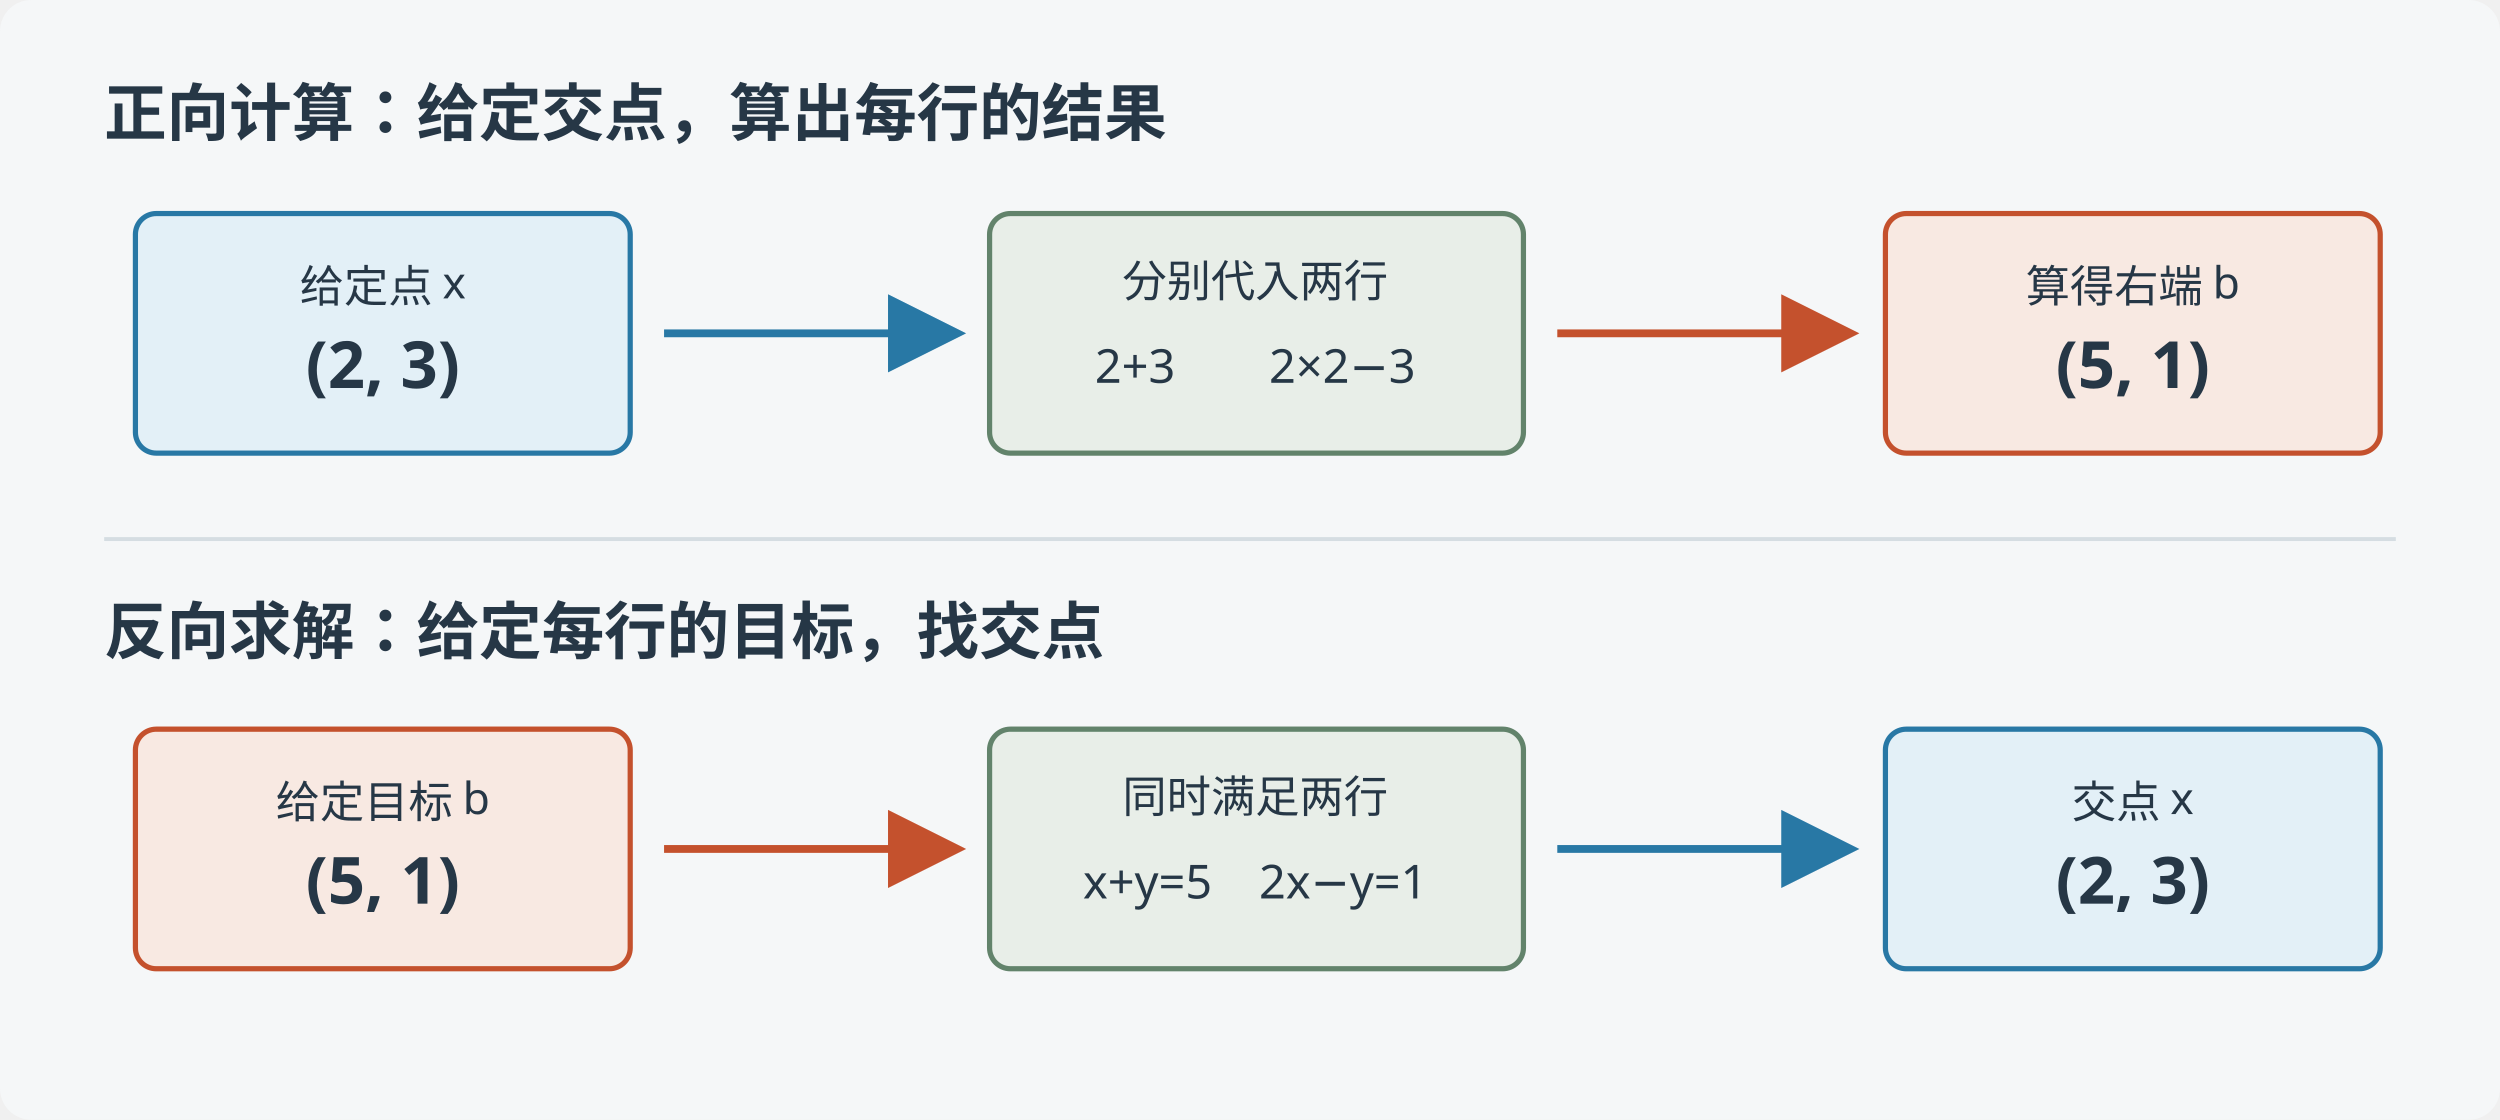
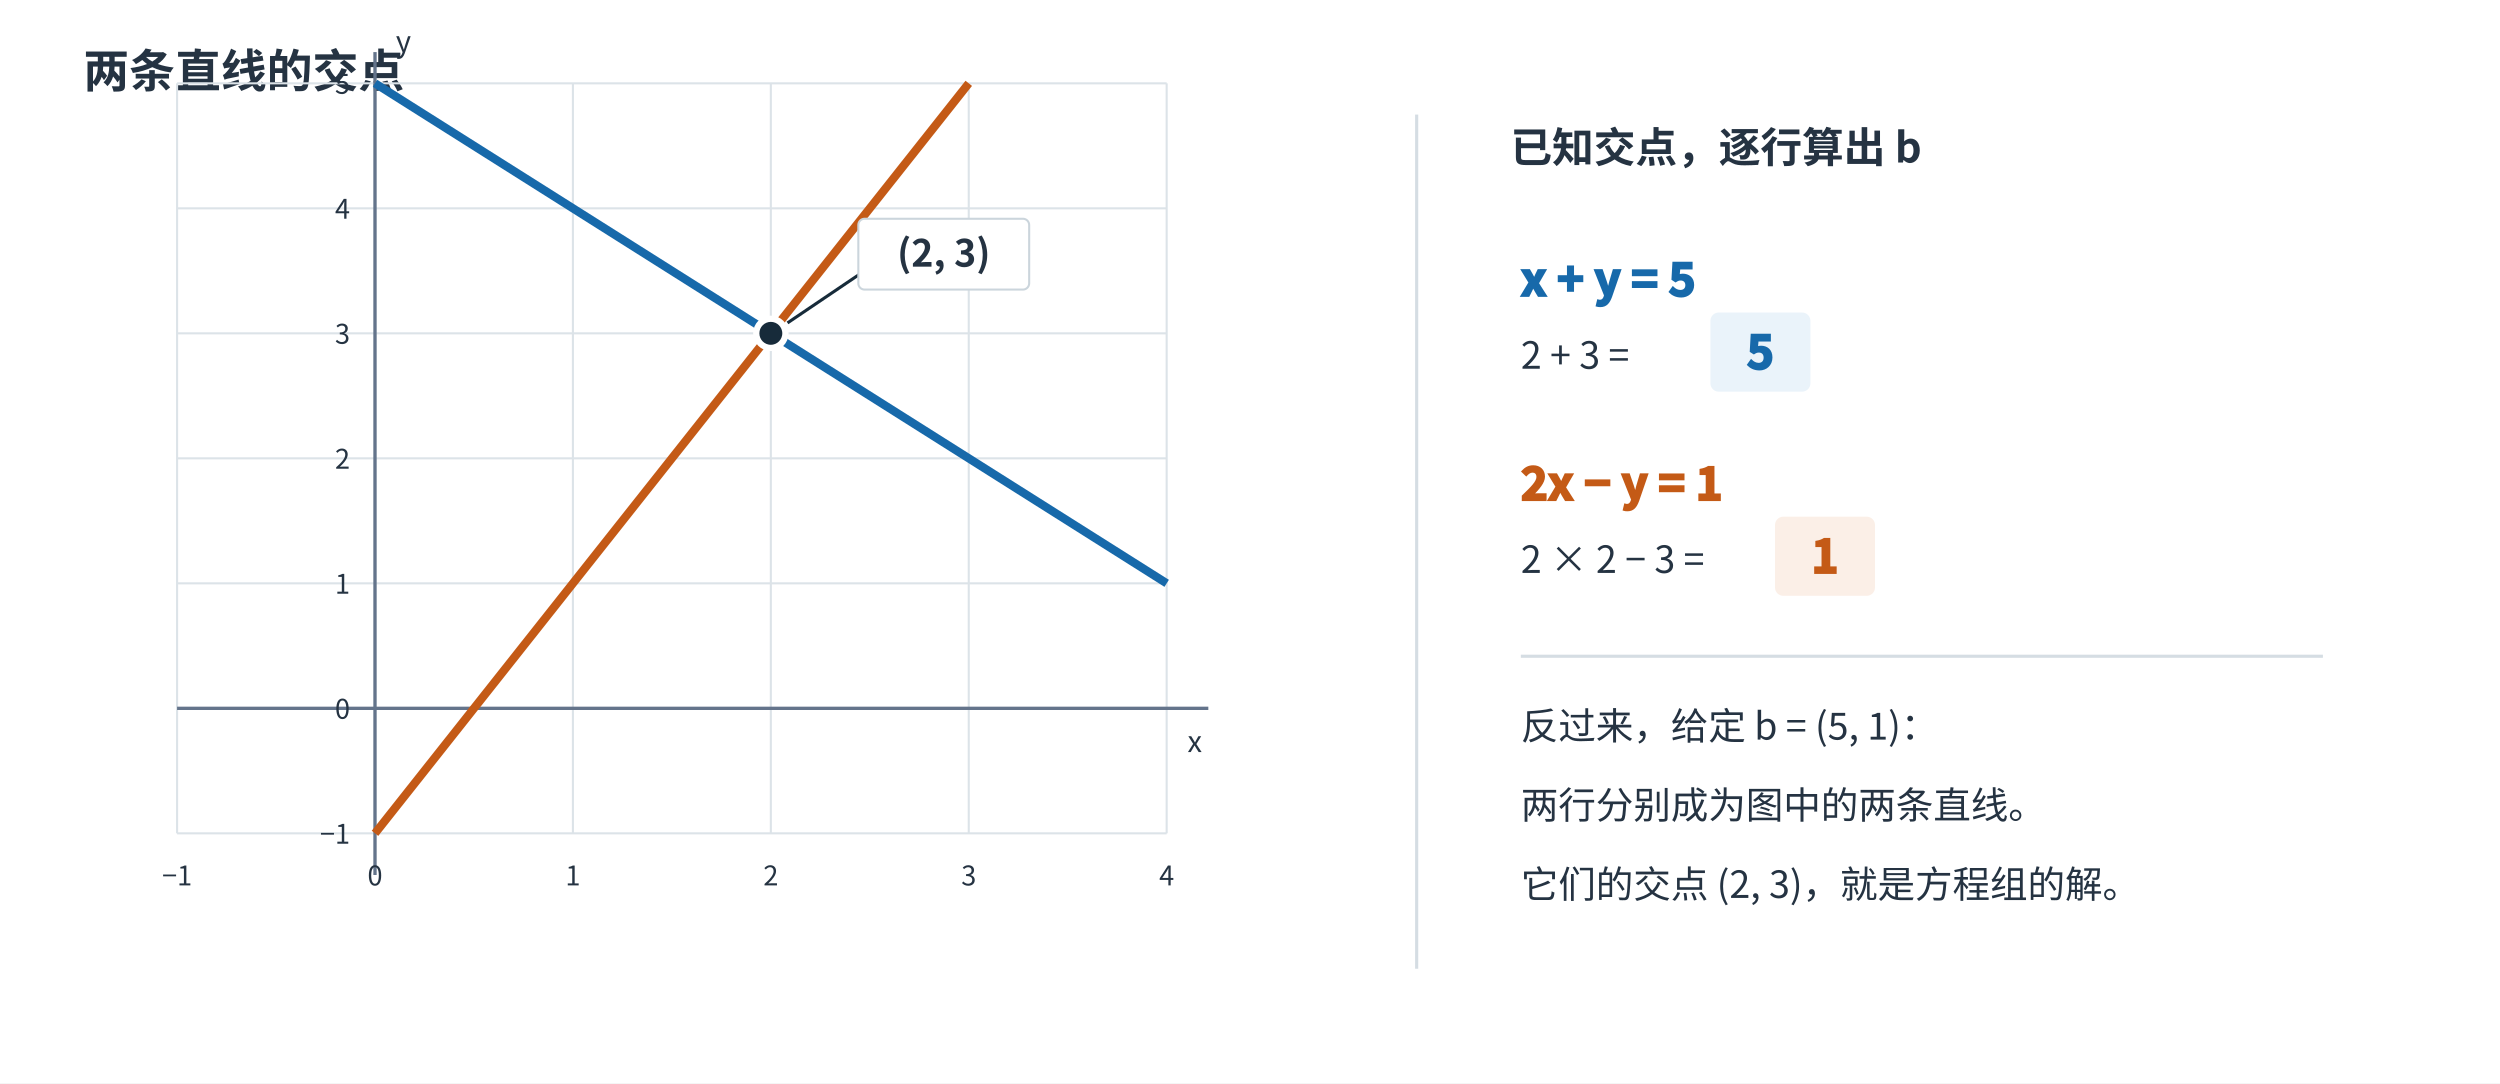
- <svg xmlns="http://www.w3.org/2000/svg" viewBox="0 0 960 430" role="img" aria-labelledby="title desc">
+ <svg xmlns="http://www.w3.org/2000/svg" viewBox="0 0 1200 520" role="img" aria-labelledby="title desc">
  <defs>
-     <marker id="arrow-blue" markerWidth="10" markerHeight="10" refX="8" refY="5" orient="auto">
-       <path d="M0 0 10 5 0 10Z" fill="#2878a5" />
-     </marker>
-     <marker id="arrow-orange" markerWidth="10" markerHeight="10" refX="8" refY="5" orient="auto">
-       <path d="M0 0 10 5 0 10Z" fill="#c4512d" />
-     </marker>
+     <style>
+       text { font-family: -apple-system, BlinkMacSystemFont, "Segoe UI", "Noto Sans CJK SC", "PingFang SC", sans-serif; fill: #253342; }
+       .grid { stroke: #dce3e8; stroke-width: 1; }
+       .axis { stroke: #64748b; stroke-width: 1.6; }
+       .blue { stroke: #1769aa; fill: #1769aa; }
+       .orange { stroke: #c45a16; fill: #c45a16; }
+     </style>
  </defs>
-   <rect width="960" height="430" rx="12" fill="#f5f7f8" />
-   <text x="40" y="52" fill="#263746" font-family="sans-serif" font-size="24" font-weight="700">正向计算：给定交点，算出每行的结果</text>
-   <rect x="52" y="82" width="190" height="92" rx="8" fill="#e3f0f7" stroke="#2878a5" stroke-width="2" />
-   <text x="147" y="116" text-anchor="middle" fill="#263746" font-family="sans-serif" font-size="17">给定点 x</text>
-   <text x="147" y="149" text-anchor="middle" fill="#263746" font-family="sans-serif" font-size="25" font-weight="700">(2, 3)</text>
-   <path d="M255 128H365" fill="none" stroke="#2878a5" stroke-width="3" marker-end="url(#arrow-blue)" />
-   <rect x="380" y="82" width="205" height="92" rx="8" fill="#e8eee8" stroke="#62836b" stroke-width="2" />
-   <text x="482" y="114" text-anchor="middle" fill="#263746" font-family="sans-serif" font-size="17">分别代入两行</text>
-   <text x="482" y="147" text-anchor="middle" fill="#263746" font-family="sans-serif" font-size="18">2+3　　2×2−3</text>
-   <path d="M598 128H708" fill="none" stroke="#c4512d" stroke-width="3" marker-end="url(#arrow-orange)" />
-   <rect x="724" y="82" width="190" height="92" rx="8" fill="#f8e9e2" stroke="#c4512d" stroke-width="2" />
-   <text x="819" y="116" text-anchor="middle" fill="#263746" font-family="sans-serif" font-size="17">算得右端 b</text>
-   <text x="819" y="149" text-anchor="middle" fill="#263746" font-family="sans-serif" font-size="25" font-weight="700">(5, 1)</text>
-   <path d="M40 207H920" stroke="#d5dde2" stroke-width="1.5" />
-   <text x="40" y="251" fill="#263746" font-family="sans-serif" font-size="24" font-weight="700">反向求解：给定每行的目标，找交点</text>
-   <rect x="52" y="280" width="190" height="92" rx="8" fill="#f8e9e2" stroke="#c4512d" stroke-width="2" />
-   <text x="147" y="314" text-anchor="middle" fill="#263746" font-family="sans-serif" font-size="17">给定目标 b</text>
-   <text x="147" y="347" text-anchor="middle" fill="#263746" font-family="sans-serif" font-size="25" font-weight="700">(5, 1)</text>
-   <path d="M255 326H365" fill="none" stroke="#c4512d" stroke-width="3" marker-end="url(#arrow-orange)" />
-   <rect x="380" y="280" width="205" height="92" rx="8" fill="#e8eee8" stroke="#62836b" stroke-width="2" />
-   <text x="482" y="312" text-anchor="middle" fill="#263746" font-family="sans-serif" font-size="17">同时满足两行</text>
-   <text x="482" y="345" text-anchor="middle" fill="#263746" font-family="sans-serif" font-size="18">x+y=5　2x−y=1</text>
-   <path d="M598 326H708" fill="none" stroke="#2878a5" stroke-width="3" marker-end="url(#arrow-blue)" />
-   <rect x="724" y="280" width="190" height="92" rx="8" fill="#e3f0f7" stroke="#2878a5" stroke-width="2" />
-   <text x="819" y="314" text-anchor="middle" fill="#263746" font-family="sans-serif" font-size="17">交点 x</text>
-   <text x="819" y="347" text-anchor="middle" fill="#263746" font-family="sans-serif" font-size="25" font-weight="700">(2, 3)</text>
+   <rect width="1200" height="520" fill="#fff" />
+   <text x="40" y="42" font-size="22" font-weight="650">两条直线的交点</text>
+   <g class="grid">
+     <path d="M85 40V400 M180 40V400 M275 40V400 M370 40V400 M465 40V400 M560 40V400" />
+     <path d="M85 400H560 M85 340H560 M85 280H560 M85 220H560 M85 160H560 M85 100H560 M85 40H560" />
+   </g>
+   <path class="axis" d="M85 340H580 M180 420V25" />
+   <g font-size="13" fill="#64748b" text-anchor="middle">
+     <text x="85" y="425">−1</text>
+     <text x="180" y="425">0</text>
+     <text x="275" y="425">1</text>
+     <text x="370" y="425">2</text>
+     <text x="465" y="425">3</text>
+     <text x="560" y="425">4</text>
+   </g>
+   <g font-size="13" fill="#64748b" text-anchor="end">
+     <text x="168" y="405">−1</text>
+     <text x="168" y="345">0</text>
+     <text x="168" y="285">1</text>
+     <text x="168" y="225">2</text>
+     <text x="168" y="165">3</text>
+     <text x="168" y="105">4</text>
+     <text x="168" y="45">5</text>
+   </g>
+   <text x="570" y="361" font-size="14">x</text>
+   <text x="190" y="25" font-size="14">y</text>
+   <path d="M180 40L560 280" class="blue" stroke-width="4" fill="none" />
+   <path d="M180 400L465 40" class="orange" stroke-width="4" fill="none" />
+   <circle cx="370" cy="160" r="7" fill="#172b3a" stroke="#fff" stroke-width="3" />
+   <path d="M378 155L415 130" stroke="#172b3a" stroke-width="1.5" />
+   <rect x="412" y="105" width="82" height="34" rx="3" fill="#fff" stroke="#cbd5dc" />
+   <text x="453" y="128" text-anchor="middle" font-size="18" font-weight="650">(2, 3)</text>
+   <path d="M680 55V465" stroke="#d5dde3" stroke-width="1.5" />
+   <text x="725" y="78" font-size="20" font-weight="650">已知交点，逐行算出 b</text>
+   <text x="730" y="142" font-size="22" class="blue" font-weight="600">x + y = 5</text>
+   <text x="730" y="177" font-size="18">2 + 3 = </text>
+   <rect x="821" y="150" width="48" height="38" rx="4" fill="#eaf3fa" />
+   <text x="845" y="177" text-anchor="middle" font-size="22" class="blue" font-weight="700">5</text>
+   <text x="730" y="240" font-size="22" class="orange" font-weight="600">2x − y = 1</text>
+   <text x="730" y="275" font-size="18">2 × 2 − 3 = </text>
+   <rect x="852" y="248" width="48" height="38" rx="4" fill="#fbefe7" />
+   <text x="876" y="275" text-anchor="middle" font-size="22" class="orange" font-weight="700">1</text>
+   <path d="M730 315H1115" stroke="#d5dde3" stroke-width="1.5" />
+   <text x="730" y="355" font-size="18" fill="#536273">反过来，给定 b = (5, 1)：</text>
+   <text x="730" y="393" font-size="18">两行分别成为图中的两条直线。</text>
+   <text x="730" y="431" font-size="18">它们的交点 (2, 3)，就是方程组的解。</text>
</svg>
